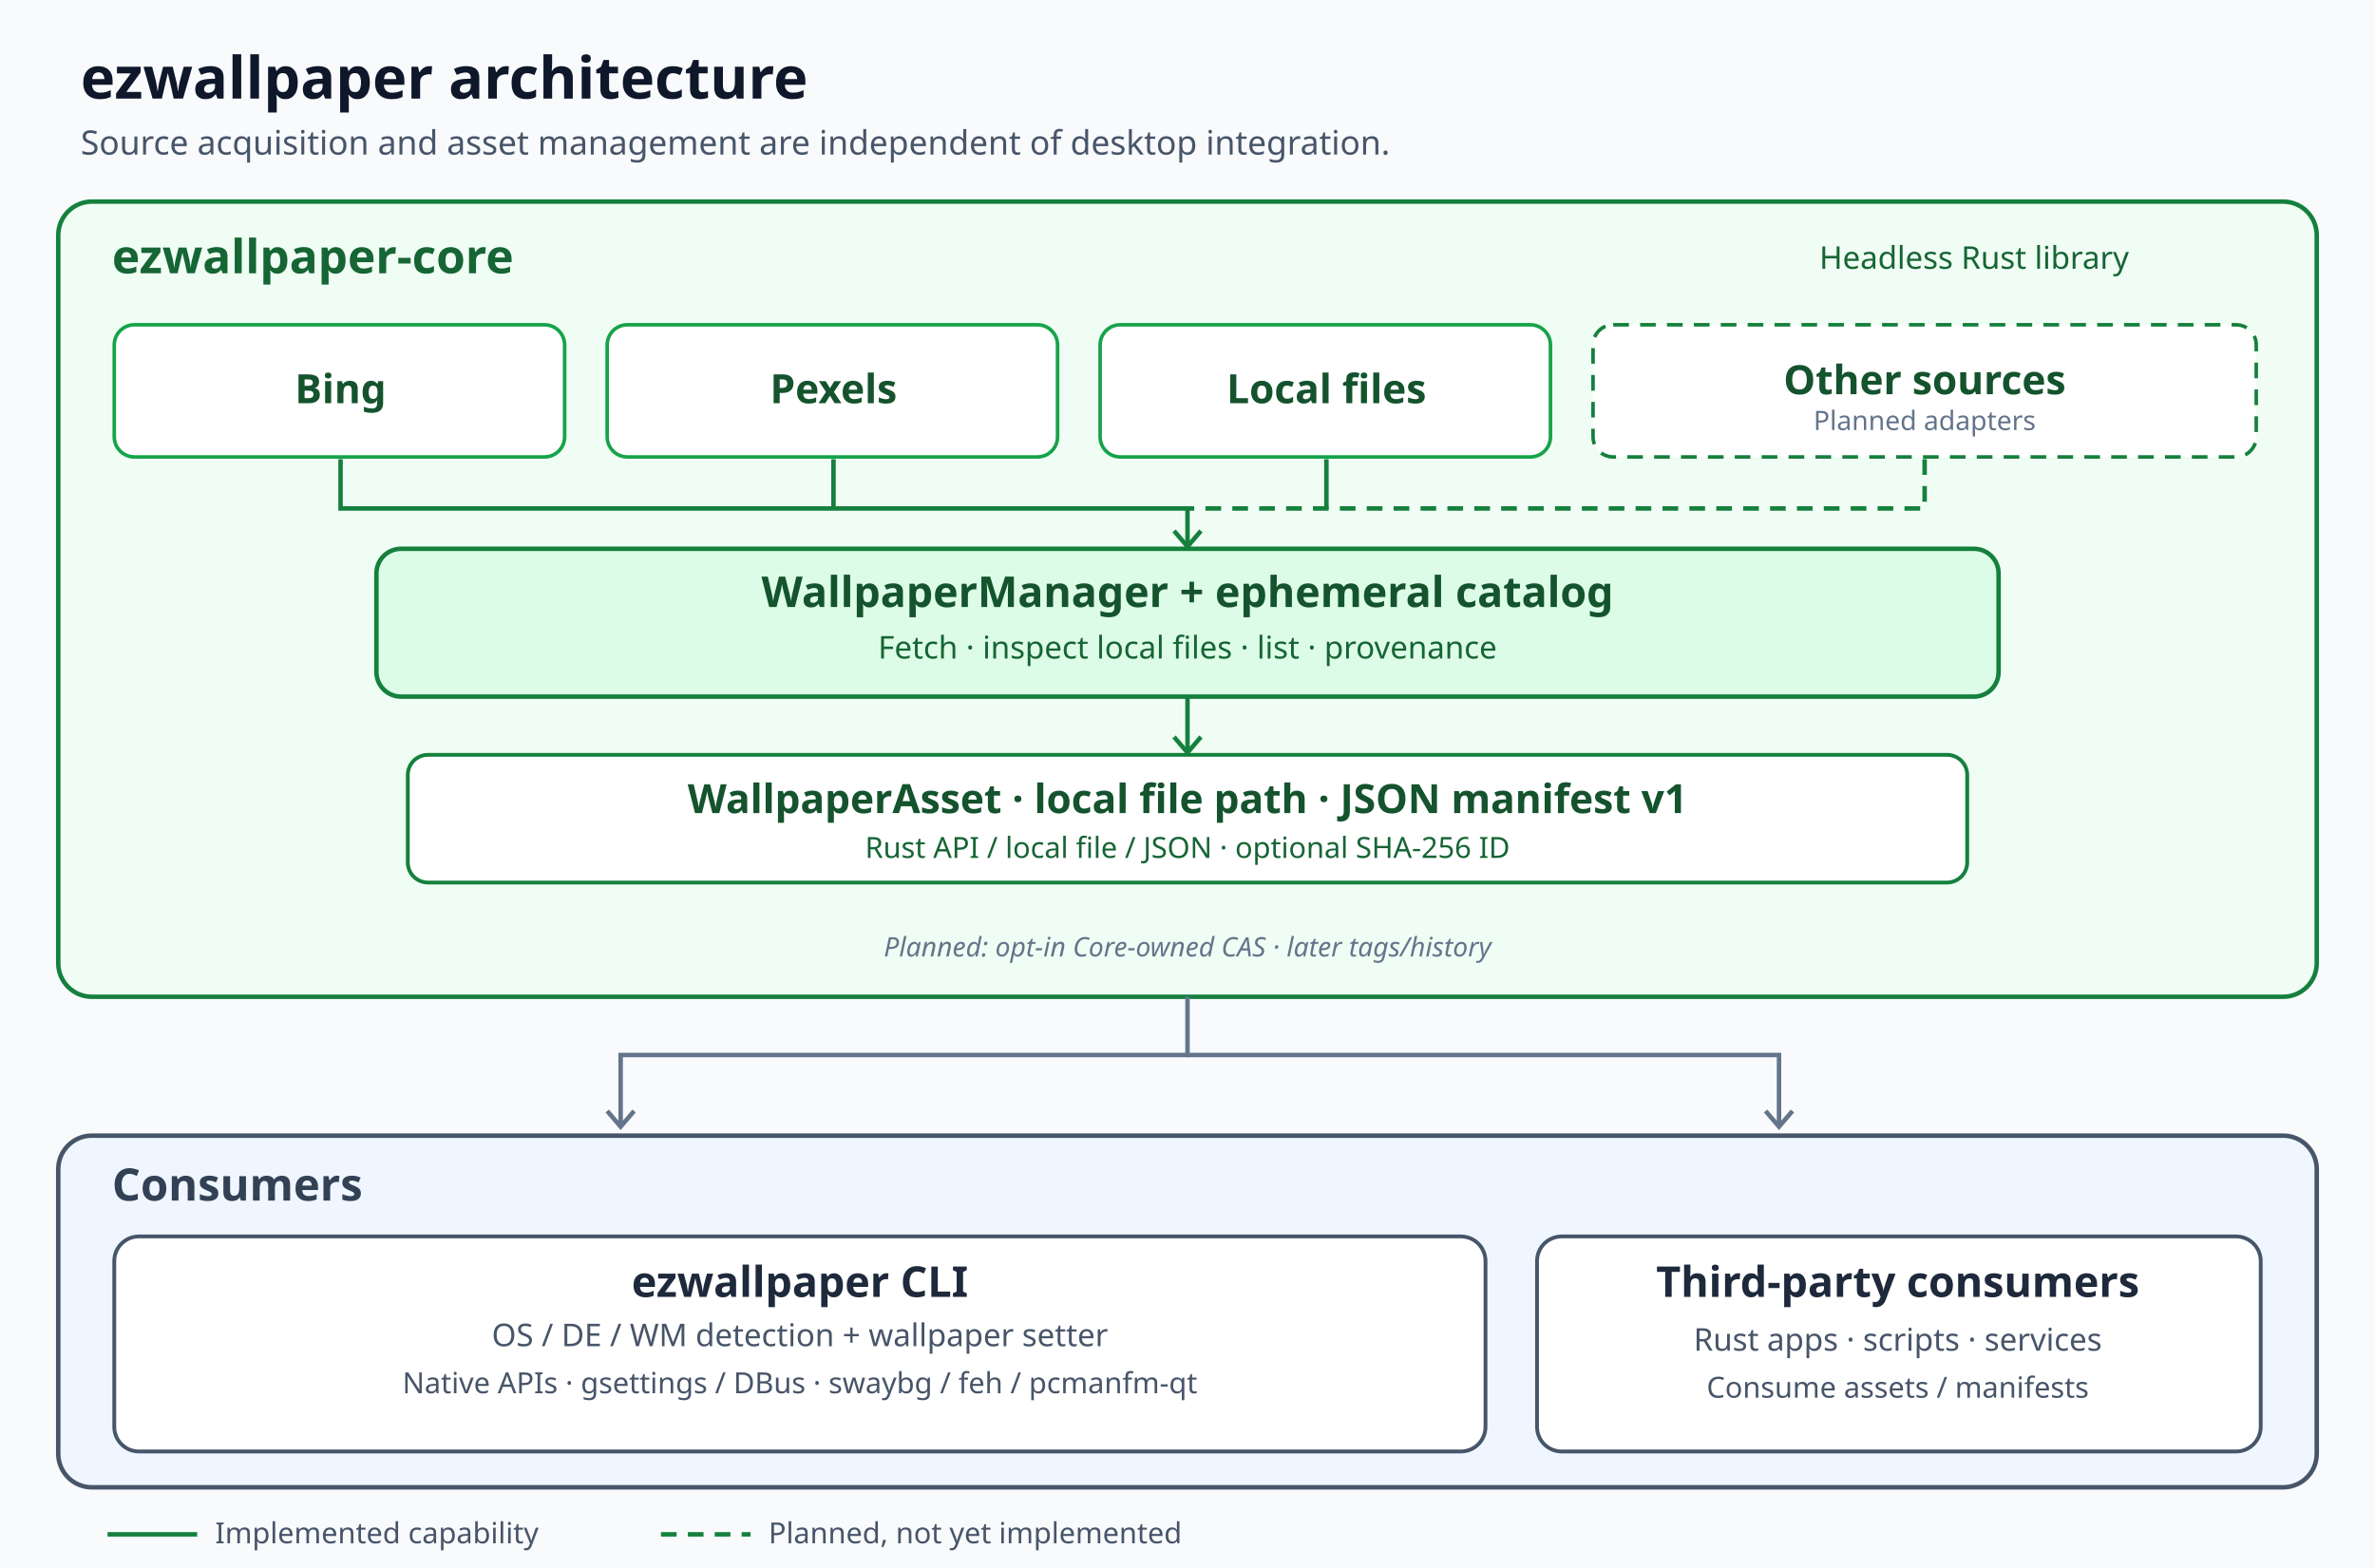
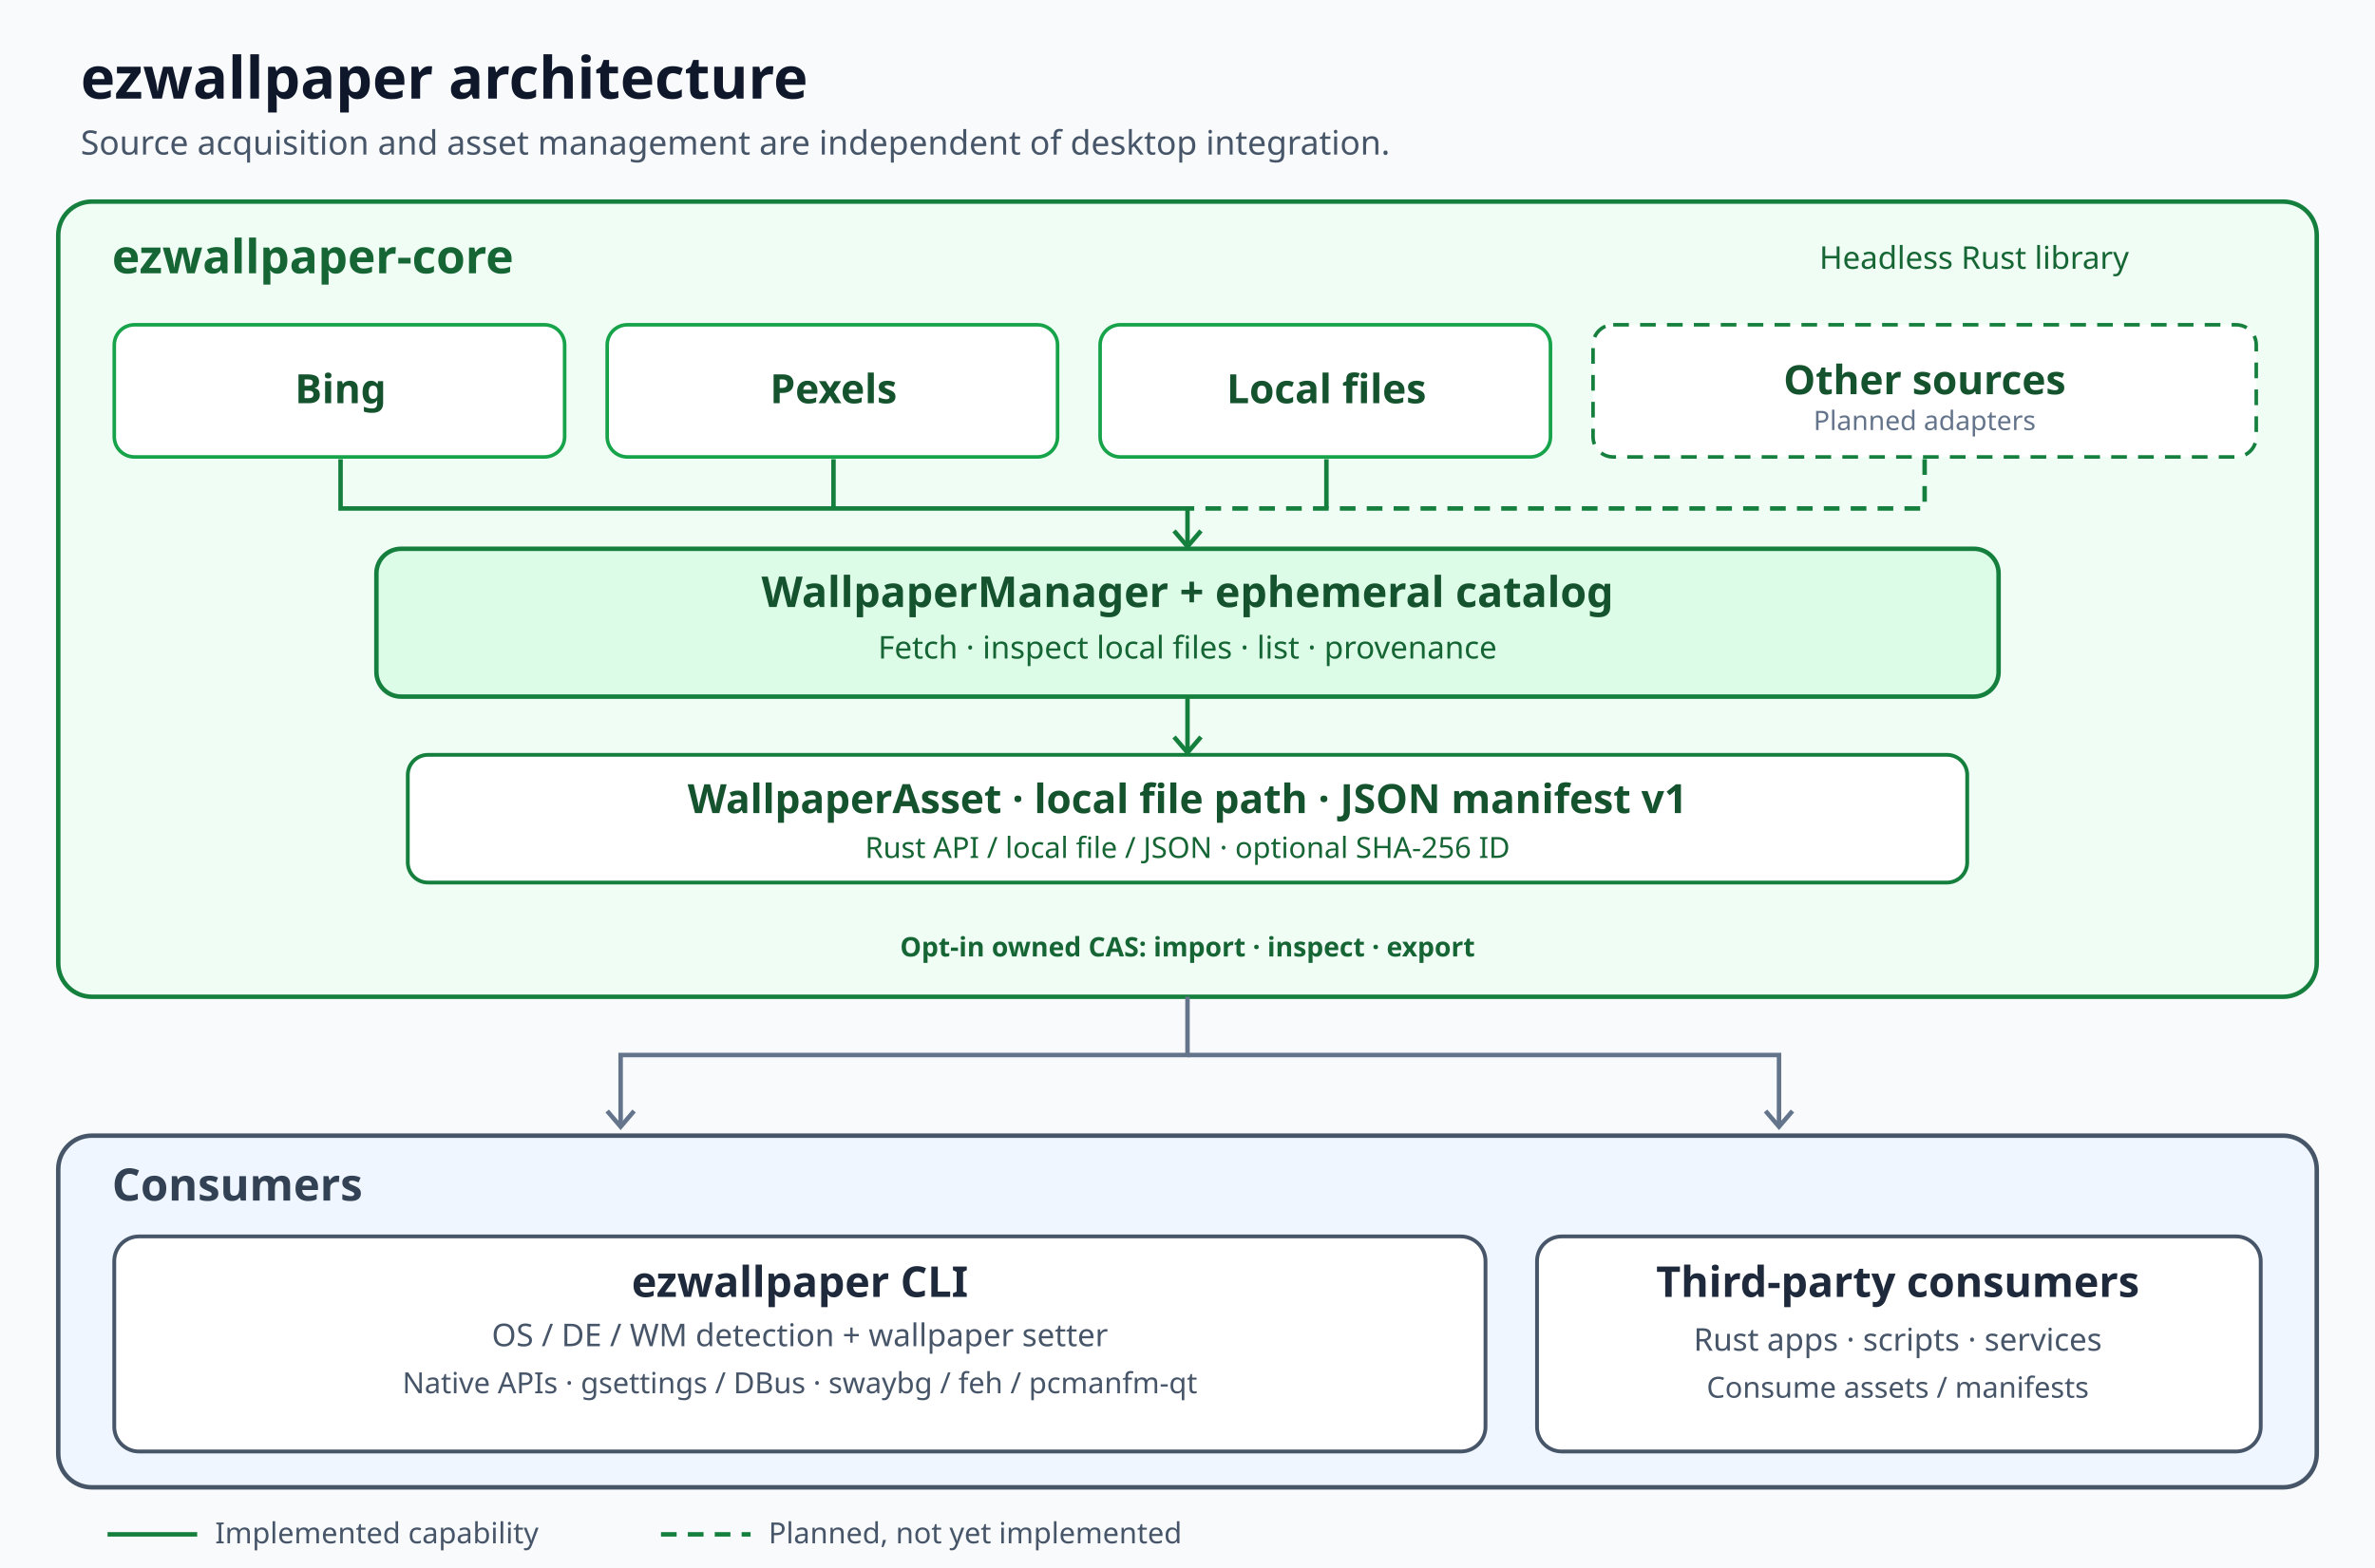
<svg xmlns="http://www.w3.org/2000/svg" width="1060" height="700" viewBox="0 0 1060 700" role="img" aria-labelledby="title desc">
  <rect width="1060" height="700" fill="#f8fafc" />
  <text x="36" y="44" fill="#0f172a" font-family="system-ui, sans-serif" font-size="26" font-weight="700">ezwallpaper architecture</text>
  <text x="36" y="69" fill="#475569" font-family="system-ui, sans-serif" font-size="15">Source acquisition and asset management are independent of desktop integration.</text>
  <rect x="26" y="90" width="1008" height="355" rx="15" fill="#f0fdf4" stroke="#15803d" stroke-width="2" />
  <text x="50" y="122" fill="#166534" font-family="system-ui, sans-serif" font-size="21" font-weight="700">ezwallpaper-core</text>
  <text x="812" y="120" fill="#166534" font-family="system-ui, sans-serif" font-size="14">Headless Rust library</text>
  <g fill="#fff" stroke="#16a34a" stroke-width="1.6">
    <rect x="51" y="145" width="201" height="59" rx="9" />
    <rect x="271" y="145" width="201" height="59" rx="9" />
    <rect x="491" y="145" width="201" height="59" rx="9" />
  </g>
  <rect x="711" y="145" width="296" height="59" rx="9" fill="#fff" stroke="#15803d" stroke-width="1.6" stroke-dasharray="7 5" />
  <g fill="#14532d" font-family="system-ui, sans-serif" font-size="18" font-weight="600" text-anchor="middle">
    <text x="152" y="180">Bing</text>
    <text x="372" y="180">Pexels</text>
    <text x="592" y="180">Local files</text>
    <text x="859" y="176">Other sources</text>
  </g>
  <text x="859" y="192" fill="#64748b" font-family="system-ui, sans-serif" font-size="12" text-anchor="middle">Planned adapters</text>
  <g stroke="#15803d" stroke-width="2" fill="none">
    <path d="M152 205 V227 H530 V244" />
    <path d="M372 205 V227" />
    <path d="M592 205 V227" />
    <path d="M859 205 V227 H530" stroke-dasharray="7 5" />
    <path d="M524 237 L530 244 L536 237" />
  </g>
  <rect x="168" y="245" width="724" height="66" rx="11" fill="#dcfce7" stroke="#15803d" stroke-width="2" />
  <text x="530" y="271" fill="#14532d" font-family="system-ui, sans-serif" font-size="19" font-weight="700" text-anchor="middle">WallpaperManager + ephemeral catalog</text>
  <text x="530" y="294" fill="#166534" font-family="system-ui, sans-serif" font-size="14" text-anchor="middle">Fetch · inspect local files · list · provenance</text>
  <path d="M530 311 V335" stroke="#15803d" stroke-width="2" />
  <path d="M524 329 L530 336 L536 329" fill="none" stroke="#15803d" stroke-width="2" />
  <rect x="182" y="337" width="696" height="57" rx="9" fill="#fff" stroke="#15803d" stroke-width="1.7" />
  <text x="530" y="363" fill="#14532d" font-family="system-ui, sans-serif" font-size="18" font-weight="700" text-anchor="middle">WallpaperAsset · local file path · JSON manifest v1</text>
  <text x="530" y="383" fill="#166534" font-family="system-ui, sans-serif" font-size="13" text-anchor="middle">Rust API / local file / JSON · optional SHA-256 ID</text>
-   <text x="530" y="427" fill="#64748b" font-family="system-ui, sans-serif" font-size="12" font-style="italic" text-anchor="middle">Planned: opt-in Core-owned CAS · later tags/history</text>
+   <text x="530" y="427" fill="#166534" font-family="system-ui, sans-serif" font-size="12" font-weight="600" text-anchor="middle">Opt-in owned CAS: import · inspect · export</text>
  <g stroke="#64748b" stroke-width="2" fill="none">
    <path d="M530 445 V471 H277 V502" />
    <path d="M530 471 H794 V502" />
    <path d="M271 496 L277 503 L283 496" />
    <path d="M788 496 L794 503 L800 496" />
  </g>
  <rect x="26" y="507" width="1008" height="157" rx="15" fill="#eff6ff" stroke="#475569" stroke-width="2" />
  <text x="50" y="536" fill="#334155" font-family="system-ui, sans-serif" font-size="20" font-weight="700">Consumers</text>
  <rect x="51" y="552" width="612" height="96" rx="11" fill="#fff" stroke="#475569" stroke-width="1.7" />
  <text x="357" y="579" fill="#1e293b" font-family="system-ui, sans-serif" font-size="19" font-weight="700" text-anchor="middle">ezwallpaper CLI</text>
  <text x="357" y="601" fill="#475569" font-family="system-ui, sans-serif" font-size="14" text-anchor="middle">OS / DE / WM detection + wallpaper setter</text>
  <text x="357" y="622" fill="#475569" font-family="system-ui, sans-serif" font-size="13" text-anchor="middle">Native APIs · gsettings / DBus · swaybg / feh / pcmanfm-qt</text>
  <rect x="686" y="552" width="323" height="96" rx="11" fill="#fff" stroke="#475569" stroke-width="1.7" />
  <text x="847" y="579" fill="#1e293b" font-family="system-ui, sans-serif" font-size="19" font-weight="700" text-anchor="middle">Third-party consumers</text>
  <text x="847" y="603" fill="#475569" font-family="system-ui, sans-serif" font-size="14" text-anchor="middle">Rust apps · scripts · services</text>
  <text x="847" y="624" fill="#475569" font-family="system-ui, sans-serif" font-size="13" text-anchor="middle">Consume assets / manifests</text>
  <path d="M48 685 H88" stroke="#15803d" stroke-width="2" />
  <text x="96" y="689" fill="#475569" font-family="system-ui, sans-serif" font-size="13">Implemented capability</text>
  <path d="M295 685 H335" stroke="#15803d" stroke-width="2" stroke-dasharray="7 5" />
  <text x="343" y="689" fill="#475569" font-family="system-ui, sans-serif" font-size="13">Planned, not yet implemented</text>
</svg>
